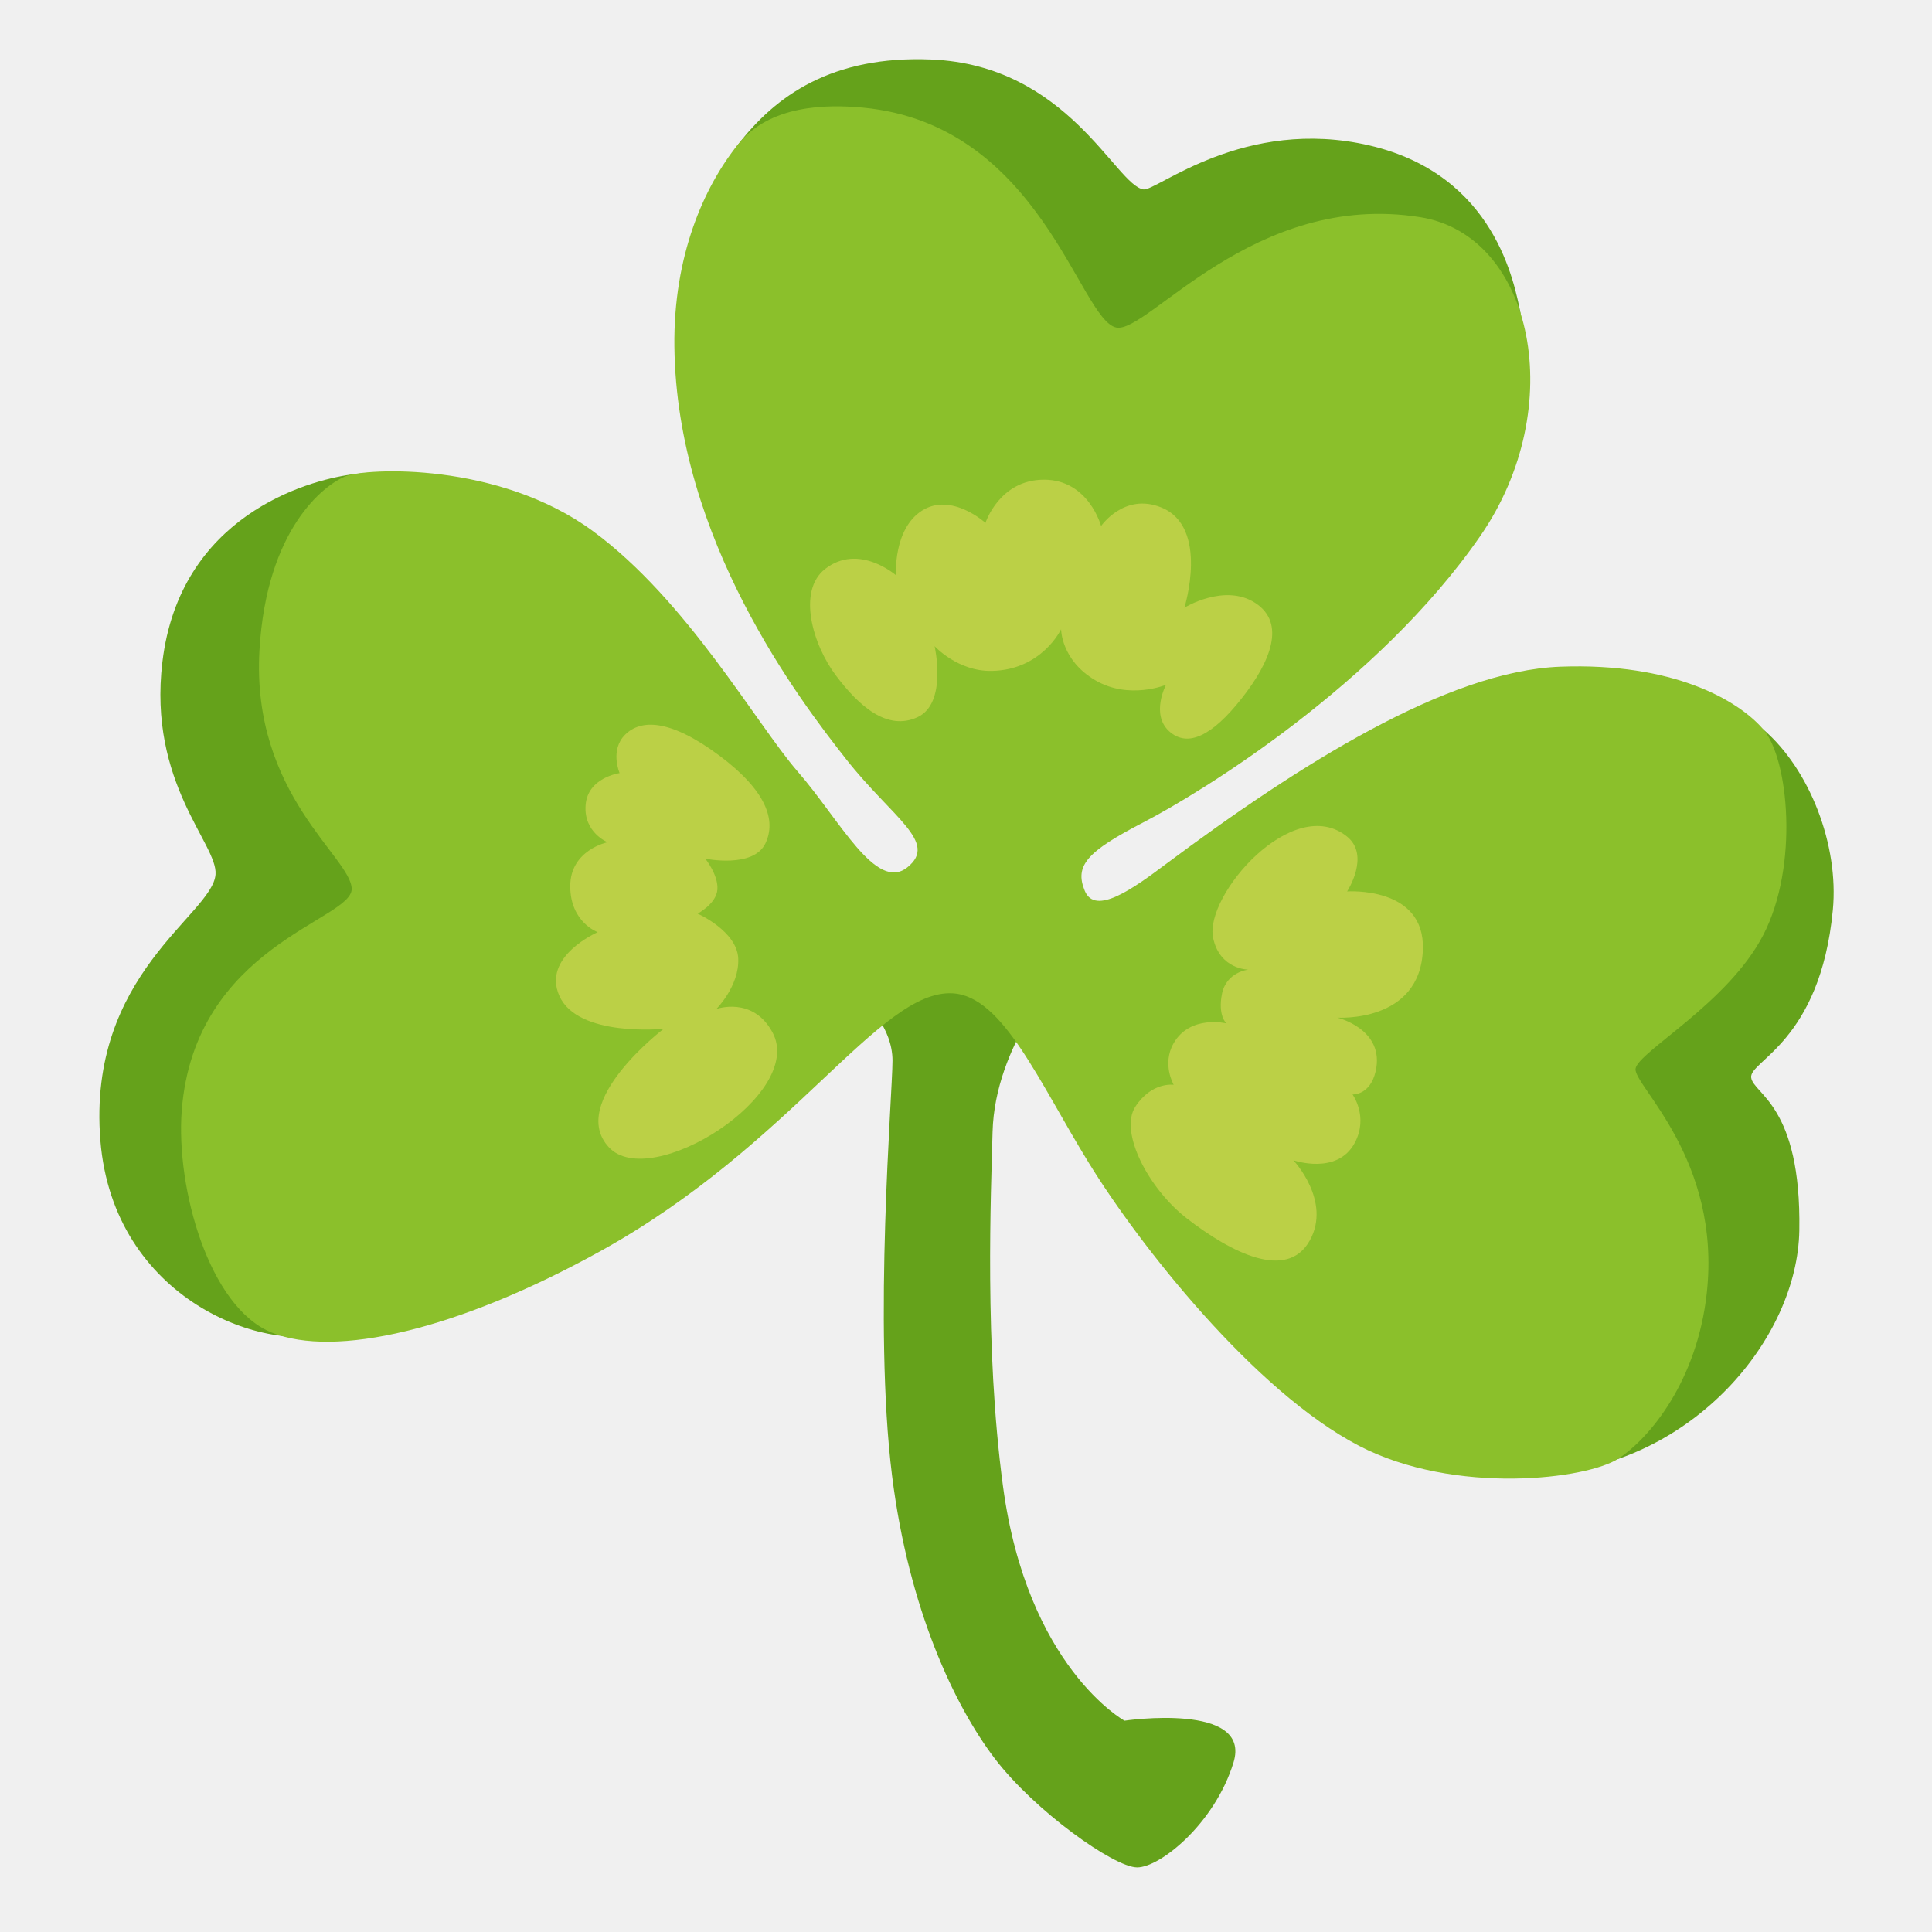
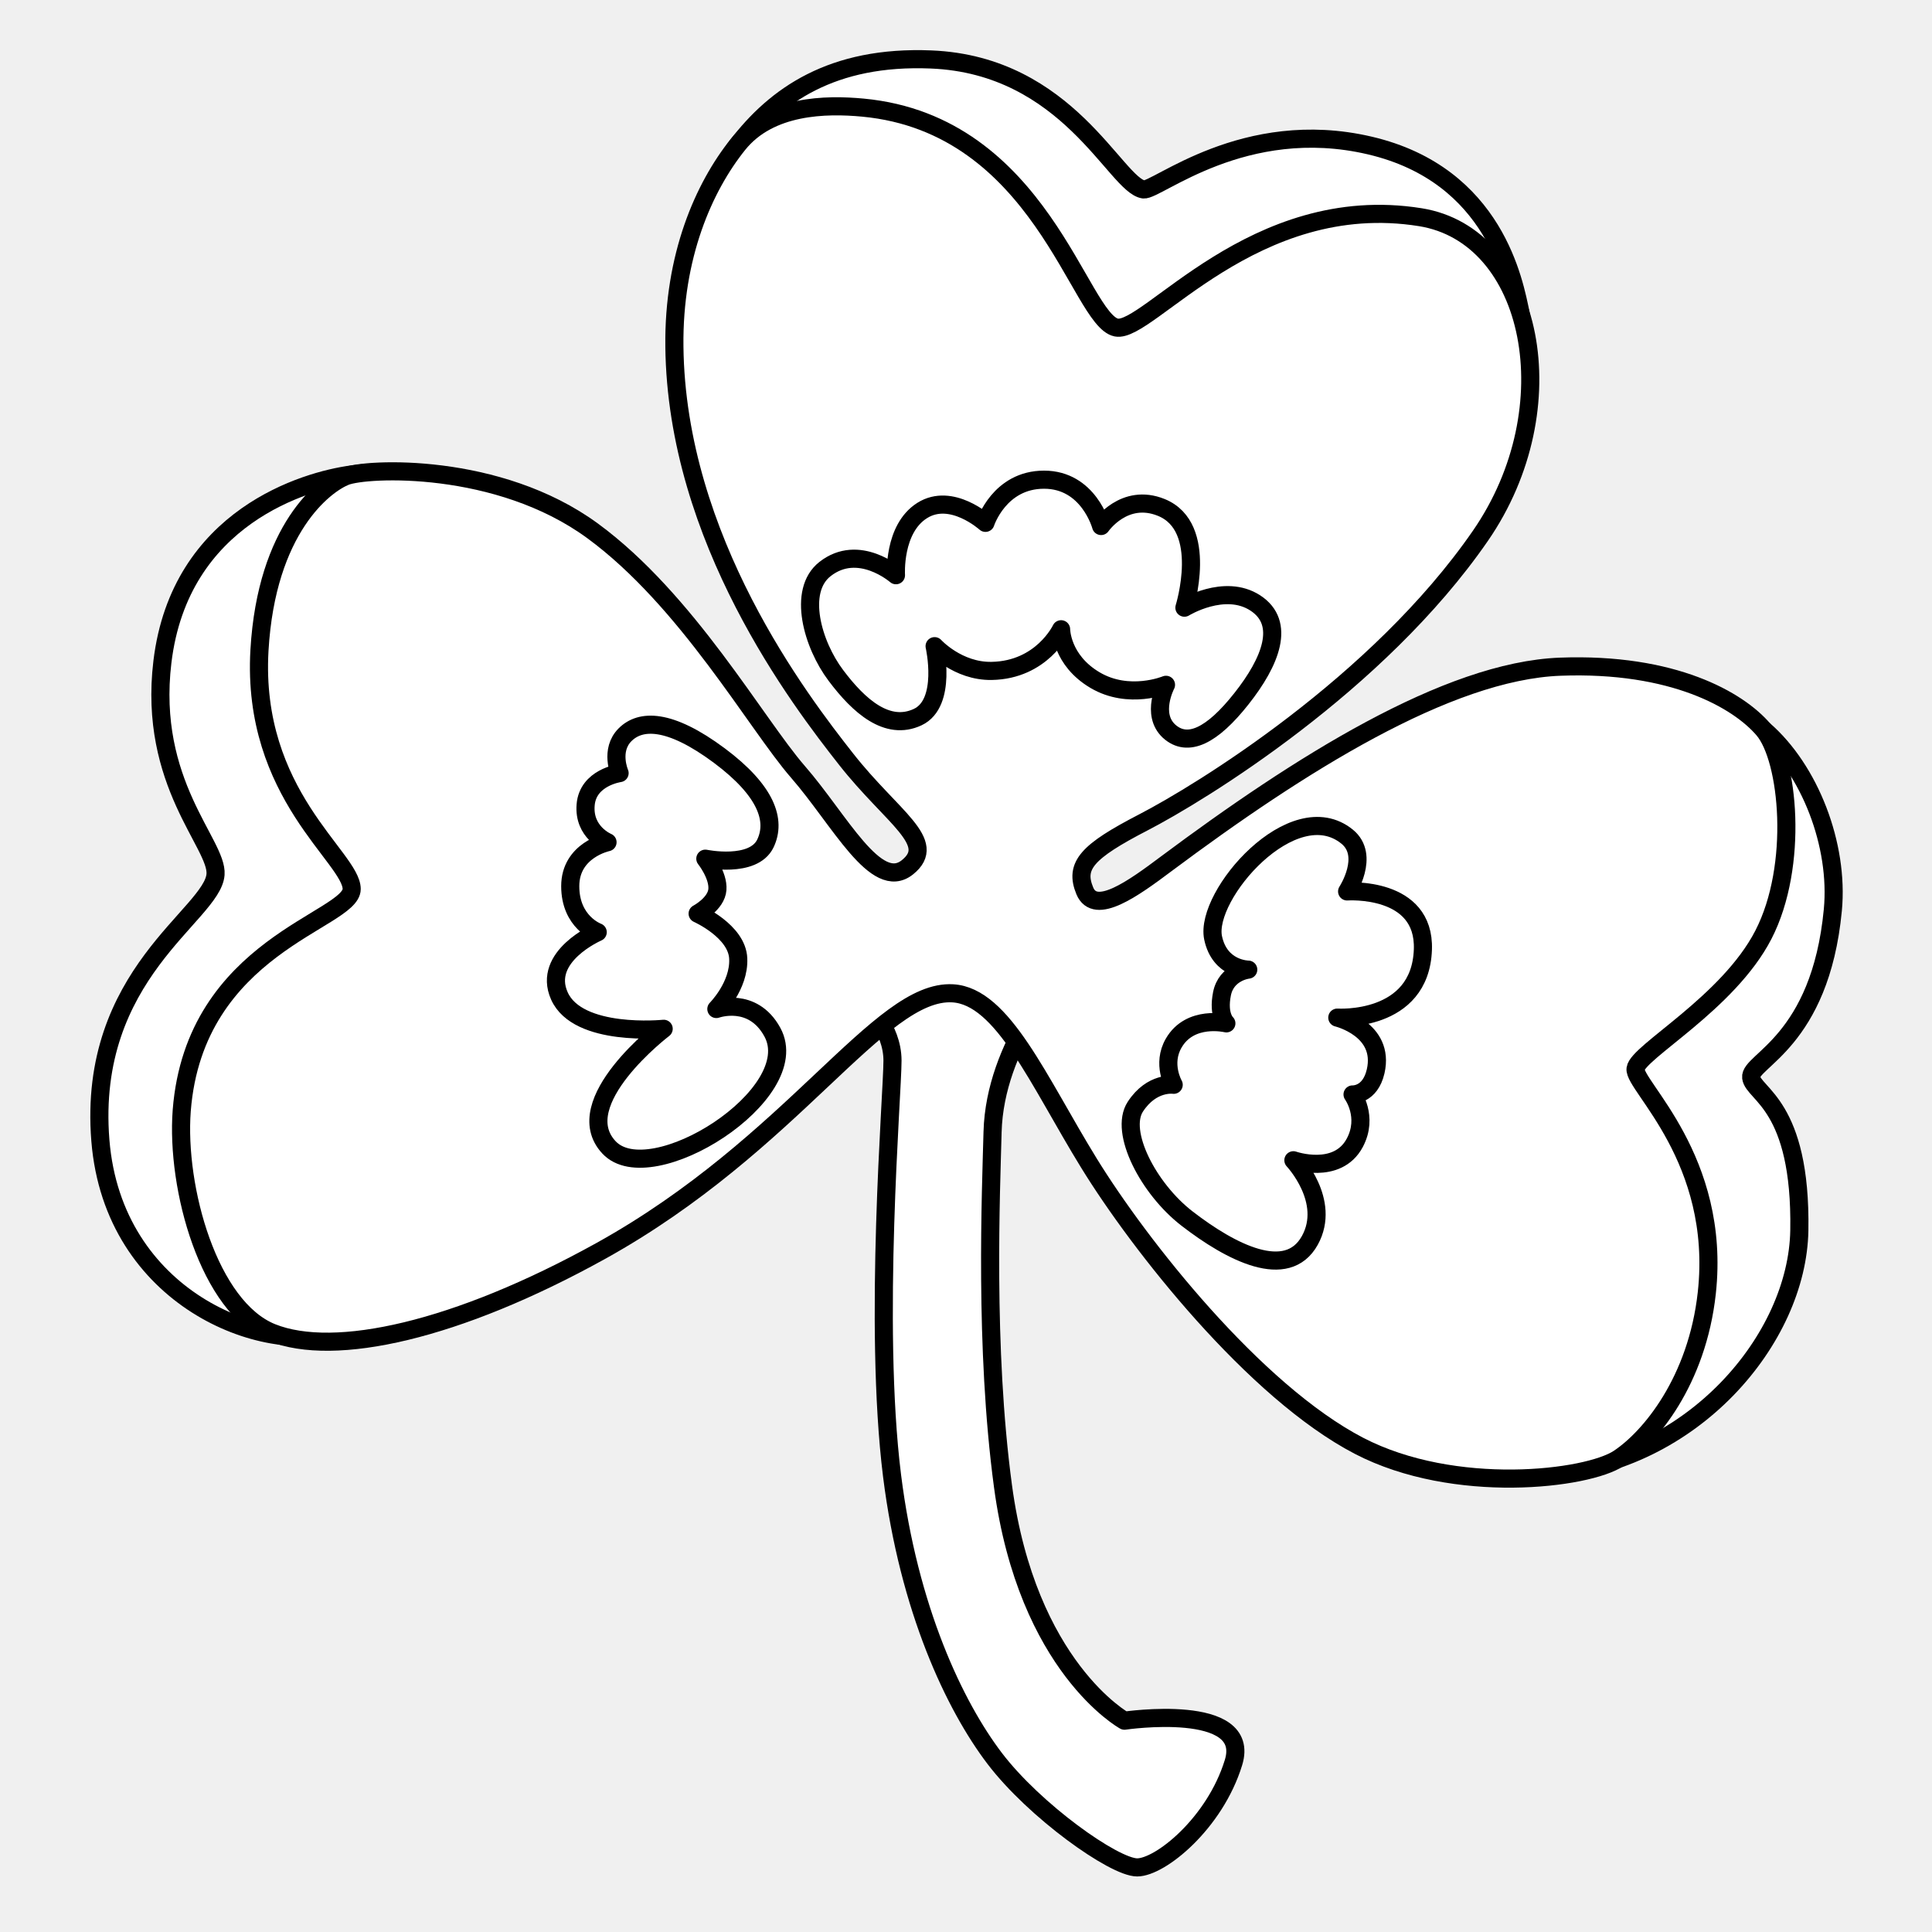
<svg xmlns="http://www.w3.org/2000/svg" version="1.1" id="Layer_3" x="0px" y="0px" viewBox="0 0 128 128" style="enable-background:new 0 0 128 128;" xml:space="preserve">
-   <path style="fill:#65A21B;" d="M70.35,64.45l-6.17-2.49l-6.84,4.52c0,0,1.79,1.57,1.79,3.79c0,2.22-1.28,17.46-0.03,27.49  c1.11,8.88,4.16,15.27,6.8,18.74c2.64,3.47,7.91,7.22,9.44,7.22c1.53,0,5.14-2.91,6.38-6.94c1.25-4.03-7.22-2.78-7.22-2.78  s-6.44-3.54-8.05-15.54c-1.24-9.2-0.79-19.56-0.69-23.46C65.91,69.17,70.35,64.45,70.35,64.45z" />
-   <path style="fill:#65A21B;" d="M28.91,34.59c0,0,1.43-4.12-5.65-3.15c-2.94,0.4-11.34,2.76-12.5,12.41  c-0.97,8.05,3.67,12.07,3.52,14.08c-0.19,2.68-8.52,6.57-7.63,17.63c0.85,10.5,10.92,14.32,15.78,12.65  C31.31,85.15,28.91,34.59,28.91,34.59z" />
-   <path style="fill:#65A21B;" d="M54.81,26.29c0,0-9.04-12.59-5.99-16.61c2.55-3.36,6.32-6.01,12.87-5.74  c9.08,0.37,12.22,8.33,14.07,8.61c0.85,0.13,6.66-4.86,14.99-2.91s9.58,9.16,9.99,11.1S54.81,26.29,54.81,26.29z" />
-   <path style="fill:#65A21B;" d="M100.47,58.62c0,0,13.32-12.91,16.38-10.27c3.05,2.64,4.99,7.63,4.58,11.94  c-0.83,8.74-5.55,9.99-5.41,11.1s3.33,1.8,3.19,10.13c-0.12,7.17-7.05,15.41-16.62,16.1C93.01,98.32,97.7,63.21,100.47,58.62z" />
-   <path style="fill:#8BC02B;" d="M60.12,57.46c2.07-1.66-1.01-3.28-4.06-7.16C53,46.41,44.82,35.74,44.68,22.95  c-0.07-5.97,1.94-10.55,4.22-13.39c2.09-2.61,5.83-2.66,8.27-2.43c11.8,1.11,14.34,14.08,16.79,14.57c2.08,0.42,9.1-9.08,20.14-7.31  c7.5,1.2,9.86,12.6,3.98,21.11c-6.8,9.85-18.57,17.04-22.32,18.98c-3.75,1.94-4.58,2.87-3.89,4.54c0.69,1.67,3.21-0.15,5.41-1.8  c8.74-6.52,18.6-12.77,26.09-13.05s11.8,2.22,13.46,4.16c1.67,1.94,2.36,9.02,0,13.6c-2.33,4.53-8.33,7.77-8.47,8.88  c-0.14,1.11,5.69,5.97,4.72,14.85c-0.64,5.82-3.75,9.58-5.83,10.96c-2.08,1.39-10.87,2.46-17.21-0.83  c-6.94-3.61-14.57-13.32-17.9-18.74c-3.33-5.41-5.7-11.05-9.02-11.24c-4.86-0.28-10.55,9.99-23.32,17.07  c-9.53,5.28-17.63,7.08-21.79,5.41c-4.16-1.67-6.36-9.56-5.97-14.71C12.89,62.65,23.3,60.98,23.3,58.9c0-2.08-6.66-6.25-6.11-15.82  c0.47-8.07,4.3-10.96,5.69-11.52c1.39-0.56,10.13-0.97,16.38,3.61s10.83,12.77,13.6,15.96C55.64,54.32,58.04,59.13,60.12,57.46z" />
-   <path style="fill:#BBD046;" d="M59.36,38.11c0,0-2.47-2.16-4.7-0.41c-1.85,1.45-0.82,5.01,0.72,7.05c1.53,2.04,3.41,3.7,5.42,2.76  c1.98-0.93,1.12-4.7,1.12-4.7s1.53,1.68,3.78,1.64c3.33-0.06,4.6-2.76,4.6-2.76s0,2.04,2.25,3.37c2.25,1.33,4.7,0.31,4.7,0.31  s-1.02,1.94,0.2,3.07c1.23,1.12,2.86,0.31,4.8-2.15c1.94-2.45,2.96-5.01,0.92-6.34c-2.04-1.33-4.7,0.31-4.7,0.31  s1.67-5.34-1.53-6.64c-2.46-1-3.99,1.23-3.99,1.23s-0.82-3.07-3.78-3.07c-2.96,0-3.88,2.86-3.88,2.86s-2.25-2.04-4.19-0.82  S59.36,38.11,59.36,38.11z" />
-   <path style="fill:#BBD046;" d="M80.37,62.13c0.44,2.11,2.33,2.11,2.33,2.11s-1.45,0.15-1.74,1.6s0.29,1.96,0.29,1.96  s-2.4-0.58-3.49,1.31c-0.8,1.38,0,2.76,0,2.76s-1.45-0.22-2.54,1.45c-1.09,1.67,0.87,5.44,3.42,7.41c2.91,2.25,6.63,4.17,8.14,1.45  c1.45-2.62-1.09-5.31-1.09-5.31s2.91,1.02,4.07-1.16c0.92-1.73-0.15-3.2-0.15-3.2s1.16,0.07,1.53-1.53c0.64-2.8-2.54-3.56-2.54-3.56  s5.5,0.37,5.67-4.51c0.15-4.22-5.02-3.85-5.02-3.85s1.55-2.37,0-3.63C85.68,52.53,79.79,59.31,80.37,62.13z" />
-   <path style="fill:#BBD046;" d="M50.71,55.88c0.73-1.53,0.07-3.49-3.05-5.82c-3.32-2.47-5.23-2.4-6.25-1.38  c-1.02,1.02-0.36,2.54-0.36,2.54s-2.11,0.29-2.25,2.11c-0.15,1.82,1.45,2.47,1.45,2.47s-2.47,0.51-2.47,2.91s1.82,3.05,1.82,3.05  s-3.71,1.6-2.54,4.22c1.23,2.76,6.91,2.18,6.91,2.18s-6.4,4.87-3.63,7.85c2.76,2.98,13.08-3.52,10.83-7.63  c-1.31-2.4-3.71-1.53-3.71-1.53s1.53-1.53,1.45-3.34c-0.07-1.82-2.69-2.98-2.69-2.98s1.24-0.65,1.31-1.6  c0.07-0.95-0.8-2.04-0.8-2.04S49.91,57.55,50.71,55.88z" />
+   <path d="M70.35,64.45l-6.17-2.49l-6.84,4.52c0,0,1.79,1.57,1.79,3.79c0,2.22-1.28,17.46-0.03,27.49  c1.11,8.88,4.16,15.27,6.8,18.74c2.64,3.47,7.91,7.22,9.44,7.22c1.53,0,5.14-2.91,6.38-6.94c1.25-4.03-7.22-2.78-7.22-2.78  s-6.44-3.54-8.05-15.54c-1.24-9.2-0.79-19.56-0.69-23.46C65.91,69.17,70.35,64.45,70.35,64.45z" fill="#ffffff" stroke="#000000" stroke-width="1.2" stroke-linecap="round" stroke-linejoin="round" />
+   <path d="M28.91,34.59c0,0,1.43-4.12-5.65-3.15c-2.94,0.4-11.34,2.76-12.5,12.41  c-0.97,8.05,3.67,12.07,3.52,14.08c-0.19,2.68-8.52,6.57-7.63,17.63c0.85,10.5,10.92,14.32,15.78,12.65  C31.31,85.15,28.91,34.59,28.91,34.59z" fill="#ffffff" stroke="#000000" stroke-width="1.2" stroke-linecap="round" stroke-linejoin="round" />
+   <path d="M54.81,26.29c0,0-9.04-12.59-5.99-16.61c2.55-3.36,6.32-6.01,12.87-5.74  c9.08,0.37,12.22,8.33,14.07,8.61c0.85,0.13,6.66-4.86,14.99-2.91s9.58,9.16,9.99,11.1S54.81,26.29,54.81,26.29z" fill="#ffffff" stroke="#000000" stroke-width="1.2" stroke-linecap="round" stroke-linejoin="round" />
+   <path d="M100.47,58.62c0,0,13.32-12.91,16.38-10.27c3.05,2.64,4.99,7.63,4.58,11.94  c-0.83,8.74-5.55,9.99-5.41,11.1s3.33,1.8,3.19,10.13c-0.12,7.17-7.05,15.41-16.62,16.1C93.01,98.32,97.7,63.21,100.47,58.62z" fill="#ffffff" stroke="#000000" stroke-width="1.2" stroke-linecap="round" stroke-linejoin="round" />
+   <path d="M60.12,57.46c2.07-1.66-1.01-3.28-4.06-7.16C53,46.41,44.82,35.74,44.68,22.95  c-0.07-5.97,1.94-10.55,4.22-13.39c2.09-2.61,5.83-2.66,8.27-2.43c11.8,1.11,14.34,14.08,16.79,14.57c2.08,0.42,9.1-9.08,20.14-7.31  c7.5,1.2,9.86,12.6,3.98,21.11c-6.8,9.85-18.57,17.04-22.32,18.98c-3.75,1.94-4.58,2.87-3.89,4.54c0.69,1.67,3.21-0.15,5.41-1.8  c8.74-6.52,18.6-12.77,26.09-13.05s11.8,2.22,13.46,4.16c1.67,1.94,2.36,9.02,0,13.6c-2.33,4.53-8.33,7.77-8.47,8.88  c-0.14,1.11,5.69,5.97,4.72,14.85c-0.64,5.82-3.75,9.58-5.83,10.96c-2.08,1.39-10.87,2.46-17.21-0.83  c-6.94-3.61-14.57-13.32-17.9-18.74c-3.33-5.41-5.7-11.05-9.02-11.24c-4.86-0.28-10.55,9.99-23.32,17.07  c-9.53,5.28-17.63,7.08-21.79,5.41c-4.16-1.67-6.36-9.56-5.97-14.71C12.89,62.65,23.3,60.98,23.3,58.9c0-2.08-6.66-6.25-6.11-15.82  c0.47-8.07,4.3-10.96,5.69-11.52c1.39-0.56,10.13-0.97,16.38,3.61s10.83,12.77,13.6,15.96C55.64,54.32,58.04,59.13,60.12,57.46z" fill="#ffffff" stroke="#000000" stroke-width="1.2" stroke-linecap="round" stroke-linejoin="round" />
+   <path d="M59.36,38.11c0,0-2.47-2.16-4.7-0.41c-1.85,1.45-0.82,5.01,0.72,7.05c1.53,2.04,3.41,3.7,5.42,2.76  c1.98-0.93,1.12-4.7,1.12-4.7s1.53,1.68,3.78,1.64c3.33-0.06,4.6-2.76,4.6-2.76s0,2.04,2.25,3.37c2.25,1.33,4.7,0.31,4.7,0.31  s-1.02,1.94,0.2,3.07c1.23,1.12,2.86,0.31,4.8-2.15c1.94-2.45,2.96-5.01,0.92-6.34c-2.04-1.33-4.7,0.31-4.7,0.31  s1.67-5.34-1.53-6.64c-2.46-1-3.99,1.23-3.99,1.23s-0.82-3.07-3.78-3.07c-2.96,0-3.88,2.86-3.88,2.86s-2.25-2.04-4.19-0.82  S59.36,38.11,59.36,38.11z" fill="#ffffff" stroke="#000000" stroke-width="1.2" stroke-linecap="round" stroke-linejoin="round" />
+   <path d="M80.37,62.13c0.44,2.11,2.33,2.11,2.33,2.11s-1.45,0.15-1.74,1.6s0.29,1.96,0.29,1.96  s-2.4-0.58-3.49,1.31c-0.8,1.38,0,2.76,0,2.76s-1.45-0.22-2.54,1.45c-1.09,1.67,0.87,5.44,3.42,7.41c2.91,2.25,6.63,4.17,8.14,1.45  c1.45-2.62-1.09-5.31-1.09-5.31s2.91,1.02,4.07-1.16c0.92-1.73-0.15-3.2-0.15-3.2s1.16,0.07,1.53-1.53c0.64-2.8-2.54-3.56-2.54-3.56  s5.5,0.37,5.67-4.51c0.15-4.22-5.02-3.85-5.02-3.85s1.55-2.37,0-3.63C85.68,52.53,79.79,59.31,80.37,62.13z" fill="#ffffff" stroke="#000000" stroke-width="1.2" stroke-linecap="round" stroke-linejoin="round" />
+   <path d="M50.71,55.88c0.73-1.53,0.07-3.49-3.05-5.82c-3.32-2.47-5.23-2.4-6.25-1.38  c-1.02,1.02-0.36,2.54-0.36,2.54s-2.11,0.29-2.25,2.11c-0.15,1.82,1.45,2.47,1.45,2.47s-2.47,0.51-2.47,2.91s1.82,3.05,1.82,3.05  s-3.71,1.6-2.54,4.22c1.23,2.76,6.91,2.18,6.91,2.18s-6.4,4.87-3.63,7.85c2.76,2.98,13.08-3.52,10.83-7.63  c-1.31-2.4-3.71-1.53-3.71-1.53s1.53-1.53,1.45-3.34c-0.07-1.82-2.69-2.98-2.69-2.98s1.24-0.65,1.31-1.6  c0.07-0.95-0.8-2.04-0.8-2.04S49.91,57.55,50.71,55.88z" fill="#ffffff" stroke="#000000" stroke-width="1.2" stroke-linecap="round" stroke-linejoin="round" />
</svg>
